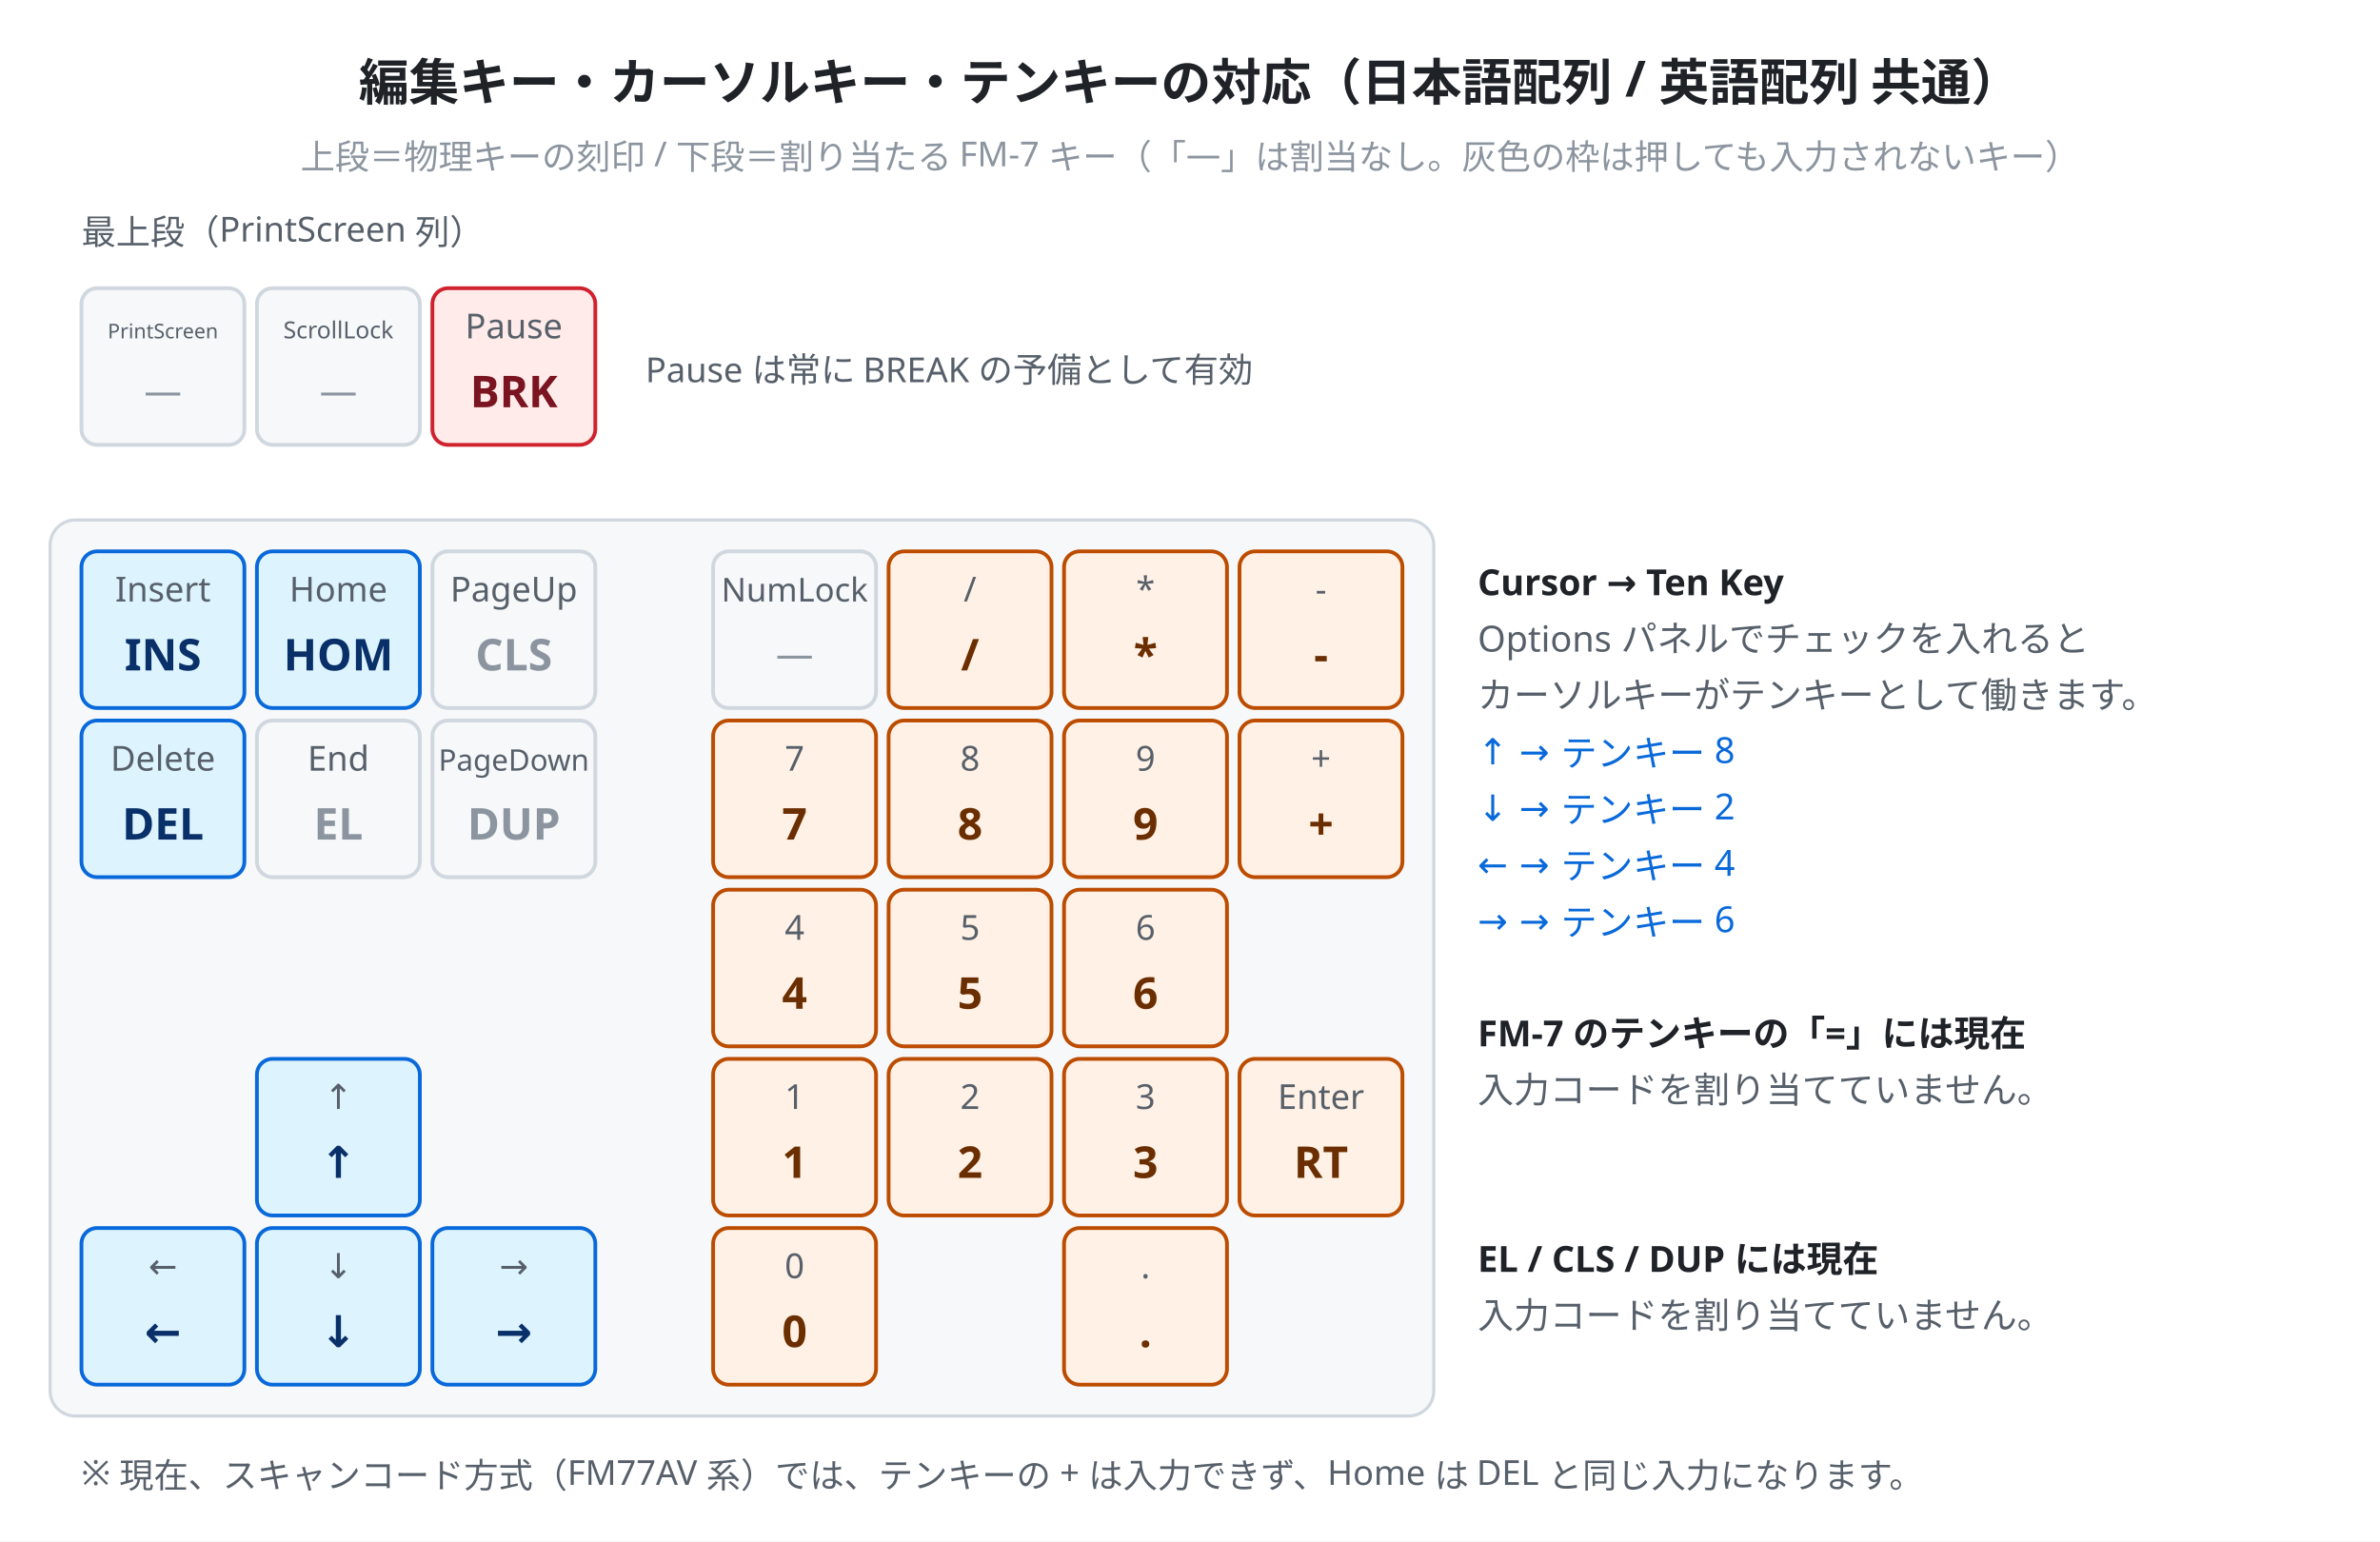
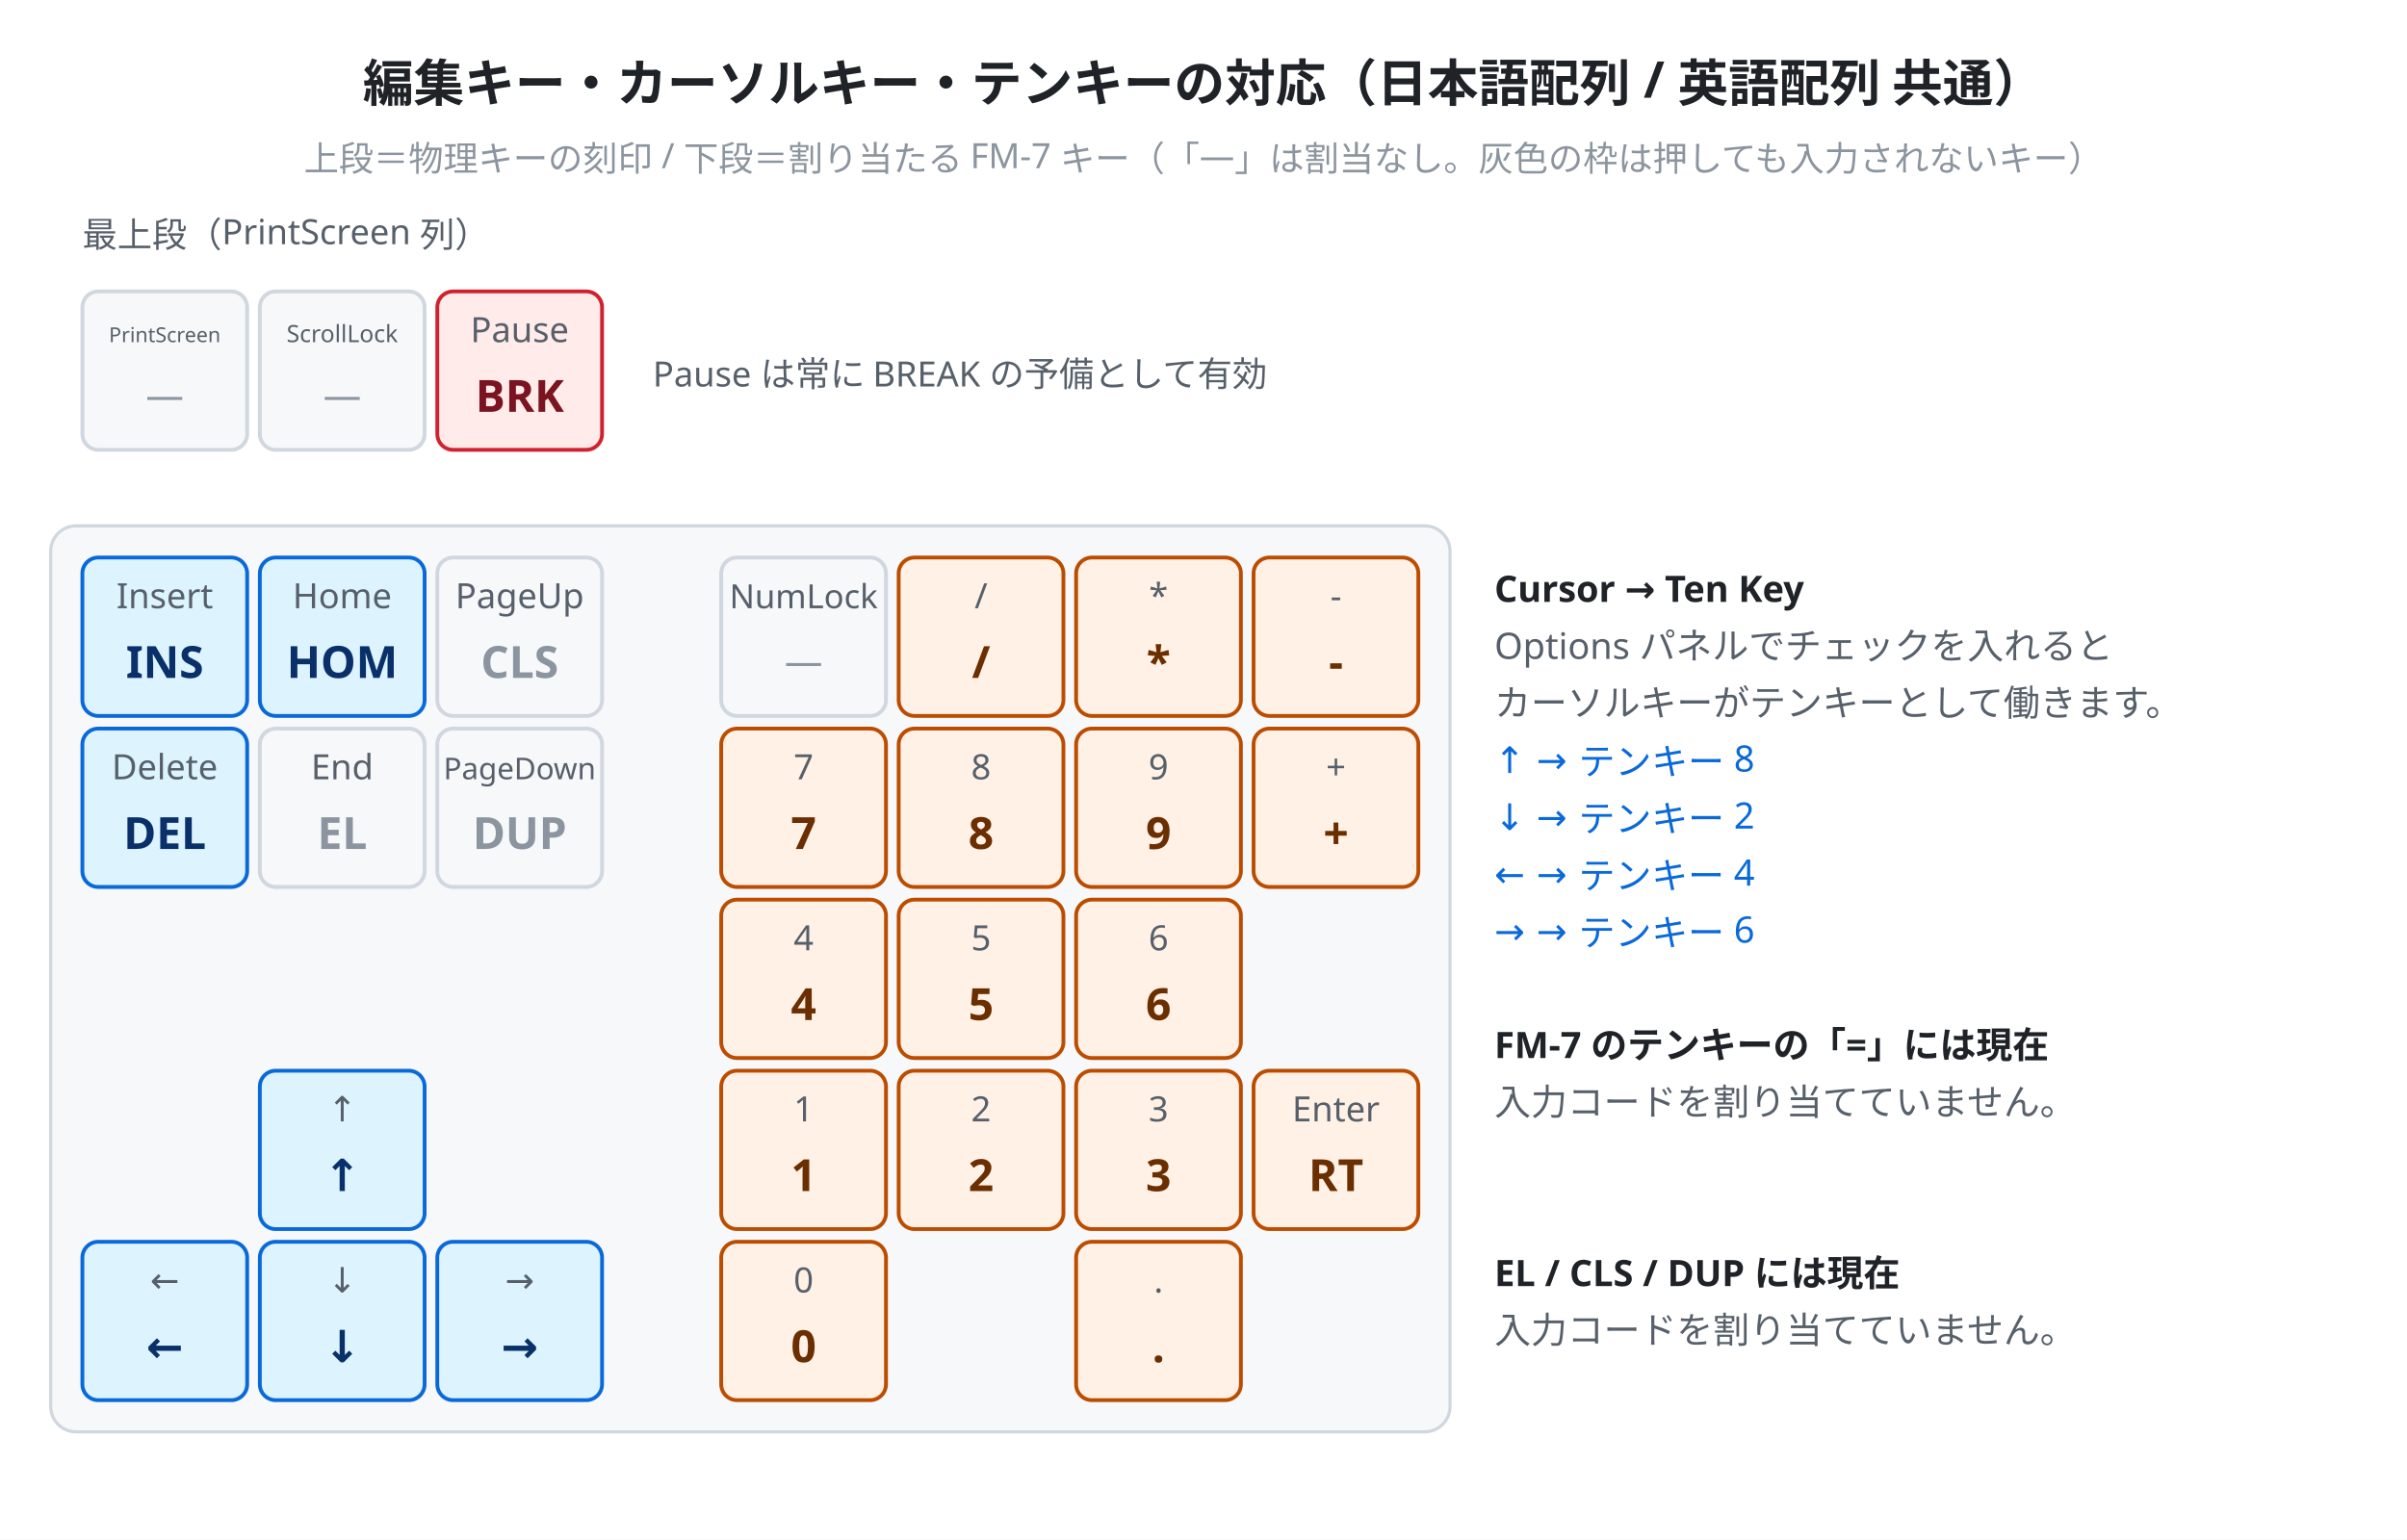
- <svg xmlns="http://www.w3.org/2000/svg" viewBox="0 0 759.6 492" width="759.6" height="492">
+ <svg xmlns="http://www.w3.org/2000/svg" viewBox="0 0 759.6 486" width="759.6" height="486">
  <defs>
    <marker id="ah" markerWidth="10" markerHeight="10" refX="8" refY="4" orient="auto" markerUnits="userSpaceOnUse">
      <path d="M0,0 L8,4 L0,8 z" fill="#57606a" />
    </marker>
  </defs>
-   <rect x="0" y="0" width="759.6" height="492" rx="0" fill="#ffffff" stroke="none" stroke-width="1" />
+   <rect x="0" y="0" width="759.6" height="486" rx="0" fill="#ffffff" stroke="none" stroke-width="1" />
  <text x="379.8" y="32" font-family="sans-serif" font-size="16" fill="#1f2328" text-anchor="middle" font-weight="bold">編集キー・カーソルキー・テンキーの対応（日本語配列 / 英語配列 共通）</text>
  <text x="379.8" y="54" font-family="sans-serif" font-size="11" fill="#8c959f" text-anchor="middle">上段＝物理キーの刻印 / 下段＝割り当たる FM-7 キー（「—」は割当なし。灰色の枠は押しても入力されないキー）</text>
  <text x="26" y="78" font-family="sans-serif" font-size="11" fill="#57606a" text-anchor="start">最上段（PrintScreen 列）</text>
  <rect x="26" y="92" width="52" height="50" rx="5" fill="#f6f8fa" stroke="#d0d7de" stroke-width="1.2" />
  <text x="52" y="108" font-family="sans-serif" font-size="6.5" fill="#57606a" text-anchor="middle">PrintScreen</text>
  <text x="52" y="129" font-family="sans-serif" font-size="12" fill="#8c959f" text-anchor="middle">—</text>
  <rect x="82" y="92" width="52" height="50" rx="5" fill="#f6f8fa" stroke="#d0d7de" stroke-width="1.2" />
  <text x="108" y="108" font-family="sans-serif" font-size="7.5" fill="#57606a" text-anchor="middle">ScrollLock</text>
  <text x="108" y="129" font-family="sans-serif" font-size="12" fill="#8c959f" text-anchor="middle">—</text>
  <rect x="138" y="92" width="52" height="50" rx="5" fill="#ffebe9" stroke="#cf222e" stroke-width="1.2" />
  <text x="164" y="108" font-family="sans-serif" font-size="11" fill="#57606a" text-anchor="middle">Pause</text>
  <text x="164" y="130" font-family="sans-serif" font-size="14" fill="#7a1420" text-anchor="middle" font-weight="bold">BRK</text>
  <text x="206" y="122" font-family="sans-serif" font-size="11" fill="#57606a" text-anchor="start">Pause は常に BREAK の予備として有効</text>
  <rect x="16" y="166" width="441.6" height="286" rx="8" fill="#f6f8fa" stroke="#d0d7de" stroke-width="1" />
  <rect x="26" y="176" width="52" height="50" rx="5" fill="#ddf4ff" stroke="#0969da" stroke-width="1.2" />
  <text x="52" y="192" font-family="sans-serif" font-size="11" fill="#57606a" text-anchor="middle">Insert</text>
  <text x="52" y="214" font-family="sans-serif" font-size="14" fill="#0a3069" text-anchor="middle" font-weight="bold">INS</text>
  <rect x="82" y="176" width="52" height="50" rx="5" fill="#ddf4ff" stroke="#0969da" stroke-width="1.2" />
  <text x="108" y="192" font-family="sans-serif" font-size="11" fill="#57606a" text-anchor="middle">Home</text>
  <text x="108" y="214" font-family="sans-serif" font-size="14" fill="#0a3069" text-anchor="middle" font-weight="bold">HOM</text>
  <rect x="138" y="176" width="52" height="50" rx="5" fill="#f6f8fa" stroke="#d0d7de" stroke-width="1.2" />
  <text x="164" y="192" font-family="sans-serif" font-size="11" fill="#57606a" text-anchor="middle">PageUp</text>
  <text x="164" y="214" font-family="sans-serif" font-size="14" fill="#8c959f" text-anchor="middle" font-weight="bold">CLS</text>
  <rect x="26" y="230" width="52" height="50" rx="5" fill="#ddf4ff" stroke="#0969da" stroke-width="1.2" />
  <text x="52" y="246" font-family="sans-serif" font-size="11" fill="#57606a" text-anchor="middle">Delete</text>
  <text x="52" y="268" font-family="sans-serif" font-size="14" fill="#0a3069" text-anchor="middle" font-weight="bold">DEL</text>
  <rect x="82" y="230" width="52" height="50" rx="5" fill="#f6f8fa" stroke="#d0d7de" stroke-width="1.2" />
  <text x="108" y="246" font-family="sans-serif" font-size="11" fill="#57606a" text-anchor="middle">End</text>
  <text x="108" y="268" font-family="sans-serif" font-size="14" fill="#8c959f" text-anchor="middle" font-weight="bold">EL</text>
  <rect x="138" y="230" width="52" height="50" rx="5" fill="#f6f8fa" stroke="#d0d7de" stroke-width="1.2" />
  <text x="164" y="246" font-family="sans-serif" font-size="9.5" fill="#57606a" text-anchor="middle">PageDown</text>
  <text x="164" y="268" font-family="sans-serif" font-size="14" fill="#8c959f" text-anchor="middle" font-weight="bold">DUP</text>
  <rect x="82" y="338" width="52" height="50" rx="5" fill="#ddf4ff" stroke="#0969da" stroke-width="1.2" />
  <text x="108" y="354" font-family="sans-serif" font-size="11" fill="#57606a" text-anchor="middle">↑</text>
  <text x="108" y="376" font-family="sans-serif" font-size="14" fill="#0a3069" text-anchor="middle" font-weight="bold">↑</text>
  <rect x="26" y="392" width="52" height="50" rx="5" fill="#ddf4ff" stroke="#0969da" stroke-width="1.2" />
  <text x="52" y="408" font-family="sans-serif" font-size="11" fill="#57606a" text-anchor="middle">←</text>
  <text x="52" y="430" font-family="sans-serif" font-size="14" fill="#0a3069" text-anchor="middle" font-weight="bold">←</text>
  <rect x="82" y="392" width="52" height="50" rx="5" fill="#ddf4ff" stroke="#0969da" stroke-width="1.2" />
  <text x="108" y="408" font-family="sans-serif" font-size="11" fill="#57606a" text-anchor="middle">↓</text>
  <text x="108" y="430" font-family="sans-serif" font-size="14" fill="#0a3069" text-anchor="middle" font-weight="bold">↓</text>
  <rect x="138" y="392" width="52" height="50" rx="5" fill="#ddf4ff" stroke="#0969da" stroke-width="1.2" />
  <text x="164" y="408" font-family="sans-serif" font-size="11" fill="#57606a" text-anchor="middle">→</text>
  <text x="164" y="430" font-family="sans-serif" font-size="14" fill="#0a3069" text-anchor="middle" font-weight="bold">→</text>
  <rect x="227.6" y="176" width="52" height="50" rx="5" fill="#f6f8fa" stroke="#d0d7de" stroke-width="1.2" />
  <text x="253.6" y="192" font-family="sans-serif" font-size="10.5" fill="#57606a" text-anchor="middle">NumLock</text>
  <text x="253.6" y="213" font-family="sans-serif" font-size="12" fill="#8c959f" text-anchor="middle">—</text>
  <rect x="283.6" y="176" width="52" height="50" rx="5" fill="#fff1e5" stroke="#bc4c00" stroke-width="1.2" />
  <text x="309.6" y="192" font-family="sans-serif" font-size="11" fill="#57606a" text-anchor="middle">/</text>
  <text x="309.6" y="214" font-family="sans-serif" font-size="14" fill="#6b2e00" text-anchor="middle" font-weight="bold">/</text>
  <rect x="339.6" y="176" width="52" height="50" rx="5" fill="#fff1e5" stroke="#bc4c00" stroke-width="1.2" />
  <text x="365.6" y="192" font-family="sans-serif" font-size="11" fill="#57606a" text-anchor="middle">*</text>
  <text x="365.6" y="214" font-family="sans-serif" font-size="14" fill="#6b2e00" text-anchor="middle" font-weight="bold">*</text>
  <rect x="395.6" y="176" width="52" height="50" rx="5" fill="#fff1e5" stroke="#bc4c00" stroke-width="1.2" />
  <text x="421.6" y="192" font-family="sans-serif" font-size="11" fill="#57606a" text-anchor="middle">-</text>
  <text x="421.6" y="214" font-family="sans-serif" font-size="14" fill="#6b2e00" text-anchor="middle" font-weight="bold">-</text>
  <rect x="227.6" y="230" width="52" height="50" rx="5" fill="#fff1e5" stroke="#bc4c00" stroke-width="1.2" />
  <text x="253.6" y="246" font-family="sans-serif" font-size="11" fill="#57606a" text-anchor="middle">7</text>
  <text x="253.6" y="268" font-family="sans-serif" font-size="14" fill="#6b2e00" text-anchor="middle" font-weight="bold">7</text>
  <rect x="283.6" y="230" width="52" height="50" rx="5" fill="#fff1e5" stroke="#bc4c00" stroke-width="1.2" />
  <text x="309.6" y="246" font-family="sans-serif" font-size="11" fill="#57606a" text-anchor="middle">8</text>
  <text x="309.6" y="268" font-family="sans-serif" font-size="14" fill="#6b2e00" text-anchor="middle" font-weight="bold">8</text>
  <rect x="339.6" y="230" width="52" height="50" rx="5" fill="#fff1e5" stroke="#bc4c00" stroke-width="1.2" />
  <text x="365.6" y="246" font-family="sans-serif" font-size="11" fill="#57606a" text-anchor="middle">9</text>
  <text x="365.6" y="268" font-family="sans-serif" font-size="14" fill="#6b2e00" text-anchor="middle" font-weight="bold">9</text>
  <rect x="395.6" y="230" width="52" height="50" rx="5" fill="#fff1e5" stroke="#bc4c00" stroke-width="1.2" />
  <text x="421.6" y="246" font-family="sans-serif" font-size="11" fill="#57606a" text-anchor="middle">+</text>
  <text x="421.6" y="268" font-family="sans-serif" font-size="14" fill="#6b2e00" text-anchor="middle" font-weight="bold">+</text>
  <rect x="227.6" y="284" width="52" height="50" rx="5" fill="#fff1e5" stroke="#bc4c00" stroke-width="1.2" />
  <text x="253.6" y="300" font-family="sans-serif" font-size="11" fill="#57606a" text-anchor="middle">4</text>
  <text x="253.6" y="322" font-family="sans-serif" font-size="14" fill="#6b2e00" text-anchor="middle" font-weight="bold">4</text>
  <rect x="283.6" y="284" width="52" height="50" rx="5" fill="#fff1e5" stroke="#bc4c00" stroke-width="1.2" />
  <text x="309.6" y="300" font-family="sans-serif" font-size="11" fill="#57606a" text-anchor="middle">5</text>
  <text x="309.6" y="322" font-family="sans-serif" font-size="14" fill="#6b2e00" text-anchor="middle" font-weight="bold">5</text>
  <rect x="339.6" y="284" width="52" height="50" rx="5" fill="#fff1e5" stroke="#bc4c00" stroke-width="1.2" />
  <text x="365.6" y="300" font-family="sans-serif" font-size="11" fill="#57606a" text-anchor="middle">6</text>
  <text x="365.6" y="322" font-family="sans-serif" font-size="14" fill="#6b2e00" text-anchor="middle" font-weight="bold">6</text>
  <rect x="227.6" y="338" width="52" height="50" rx="5" fill="#fff1e5" stroke="#bc4c00" stroke-width="1.2" />
  <text x="253.6" y="354" font-family="sans-serif" font-size="11" fill="#57606a" text-anchor="middle">1</text>
  <text x="253.6" y="376" font-family="sans-serif" font-size="14" fill="#6b2e00" text-anchor="middle" font-weight="bold">1</text>
  <rect x="283.6" y="338" width="52" height="50" rx="5" fill="#fff1e5" stroke="#bc4c00" stroke-width="1.2" />
  <text x="309.6" y="354" font-family="sans-serif" font-size="11" fill="#57606a" text-anchor="middle">2</text>
  <text x="309.6" y="376" font-family="sans-serif" font-size="14" fill="#6b2e00" text-anchor="middle" font-weight="bold">2</text>
  <rect x="339.6" y="338" width="52" height="50" rx="5" fill="#fff1e5" stroke="#bc4c00" stroke-width="1.2" />
  <text x="365.6" y="354" font-family="sans-serif" font-size="11" fill="#57606a" text-anchor="middle">3</text>
  <text x="365.6" y="376" font-family="sans-serif" font-size="14" fill="#6b2e00" text-anchor="middle" font-weight="bold">3</text>
  <rect x="395.6" y="338" width="52" height="50" rx="5" fill="#fff1e5" stroke="#bc4c00" stroke-width="1.2" />
  <text x="421.6" y="354" font-family="sans-serif" font-size="11" fill="#57606a" text-anchor="middle">Enter</text>
  <text x="421.6" y="376" font-family="sans-serif" font-size="14" fill="#6b2e00" text-anchor="middle" font-weight="bold">RT</text>
  <rect x="227.6" y="392" width="52" height="50" rx="5" fill="#fff1e5" stroke="#bc4c00" stroke-width="1.2" />
  <text x="253.6" y="408" font-family="sans-serif" font-size="11" fill="#57606a" text-anchor="middle">0</text>
  <text x="253.6" y="430" font-family="sans-serif" font-size="14" fill="#6b2e00" text-anchor="middle" font-weight="bold">0</text>
  <rect x="339.6" y="392" width="52" height="50" rx="5" fill="#fff1e5" stroke="#bc4c00" stroke-width="1.2" />
  <text x="365.6" y="408" font-family="sans-serif" font-size="11" fill="#57606a" text-anchor="middle">.</text>
  <text x="365.6" y="430" font-family="sans-serif" font-size="14" fill="#6b2e00" text-anchor="middle" font-weight="bold">.</text>
  <text x="471.6" y="190" font-family="sans-serif" font-size="11.5" fill="#1f2328" text-anchor="start" font-weight="bold">Cursor → Ten Key</text>
  <text x="471.6" y="208" font-family="sans-serif" font-size="11.5" fill="#57606a" text-anchor="start">Options パネルでチェックを入れると</text>
  <text x="471.6" y="226" font-family="sans-serif" font-size="11.5" fill="#57606a" text-anchor="start">カーソルキーがテンキーとして働きます。</text>
  <text x="471.6" y="244" font-family="sans-serif" font-size="11.5" fill="#0969da" text-anchor="start">↑ → テンキー 8</text>
  <text x="471.6" y="262" font-family="sans-serif" font-size="11.5" fill="#0969da" text-anchor="start">↓ → テンキー 2</text>
  <text x="471.6" y="280" font-family="sans-serif" font-size="11.5" fill="#0969da" text-anchor="start">← → テンキー 4</text>
  <text x="471.6" y="298" font-family="sans-serif" font-size="11.5" fill="#0969da" text-anchor="start">→ → テンキー 6</text>
  <text x="471.6" y="334" font-family="sans-serif" font-size="11.5" fill="#1f2328" text-anchor="start" font-weight="bold">FM-7 のテンキーの「=」には現在</text>
  <text x="471.6" y="352" font-family="sans-serif" font-size="11.5" fill="#57606a" text-anchor="start">入力コードを割り当てていません。</text>
  <text x="471.6" y="406" font-family="sans-serif" font-size="11.5" fill="#1f2328" text-anchor="start" font-weight="bold">EL / CLS / DUP には現在</text>
  <text x="471.6" y="424" font-family="sans-serif" font-size="11.5" fill="#57606a" text-anchor="start">入力コードを割り当てていません。</text>
-   <text x="26" y="474" font-family="sans-serif" font-size="11" fill="#57606a" text-anchor="start">※ 現在、スキャンコード方式（FM77AV 系）では、テンキーの + は入力できず、Home は DEL と同じ入力になります。</text>
</svg>
